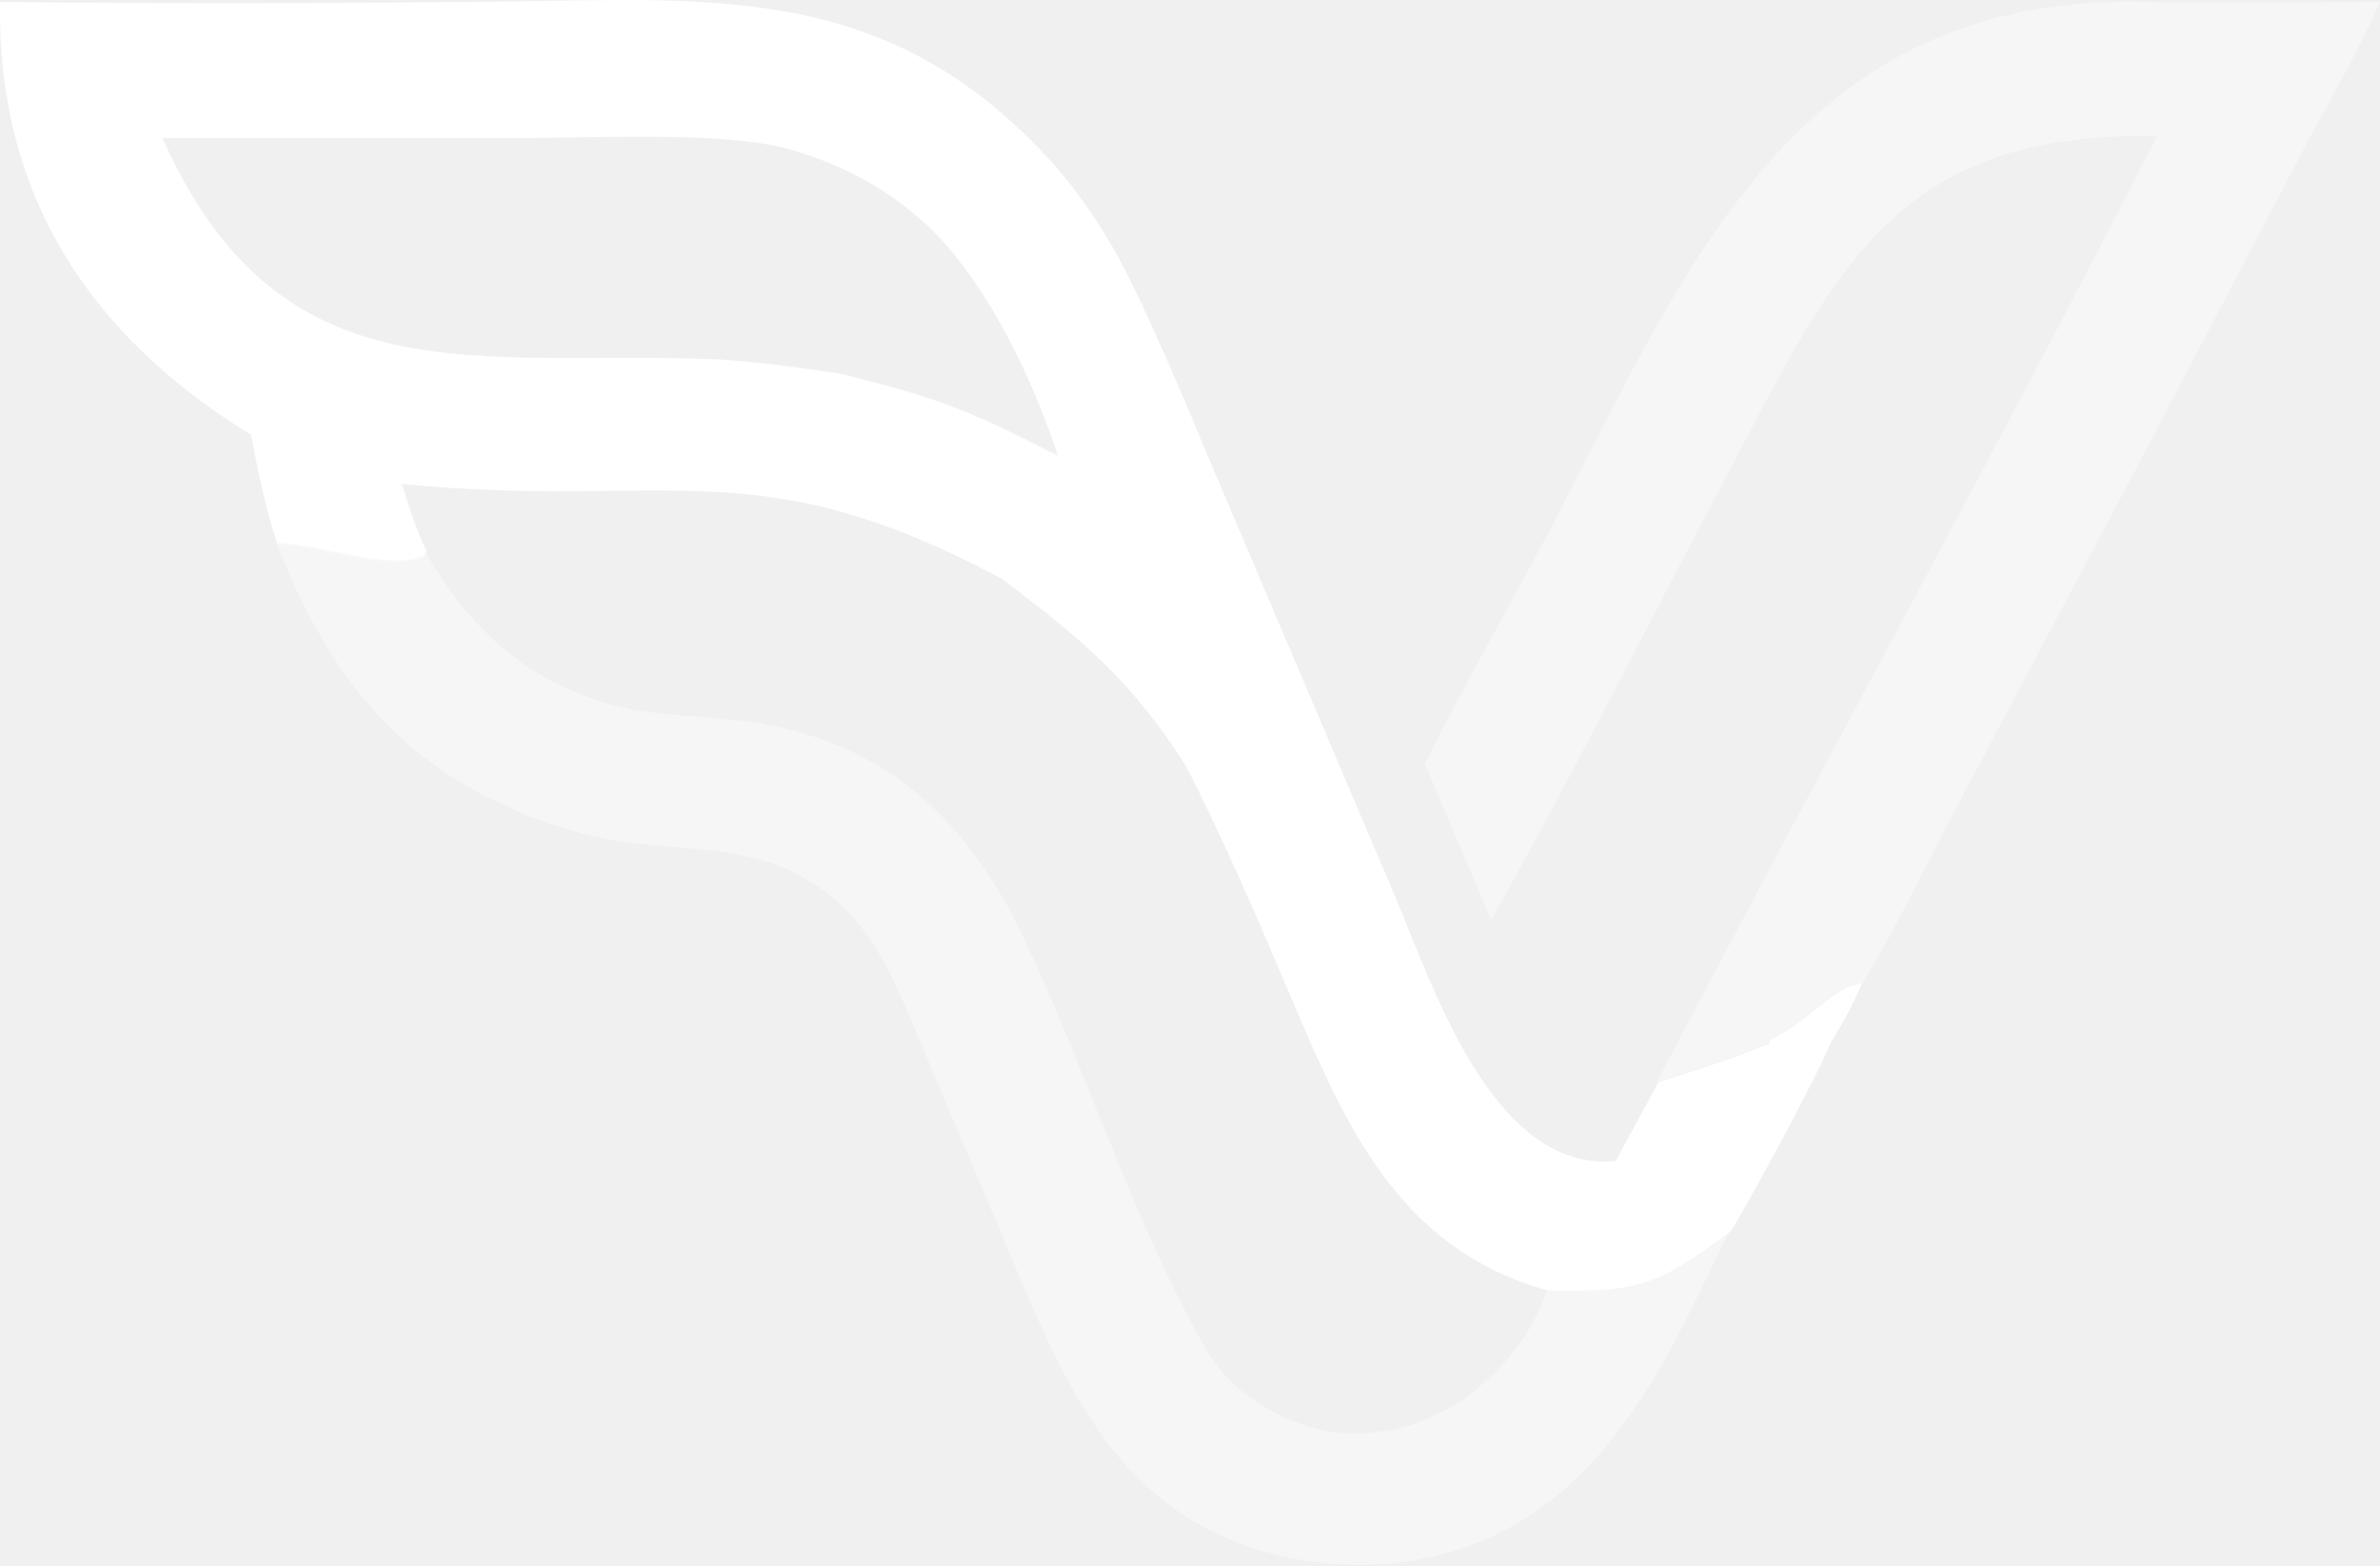
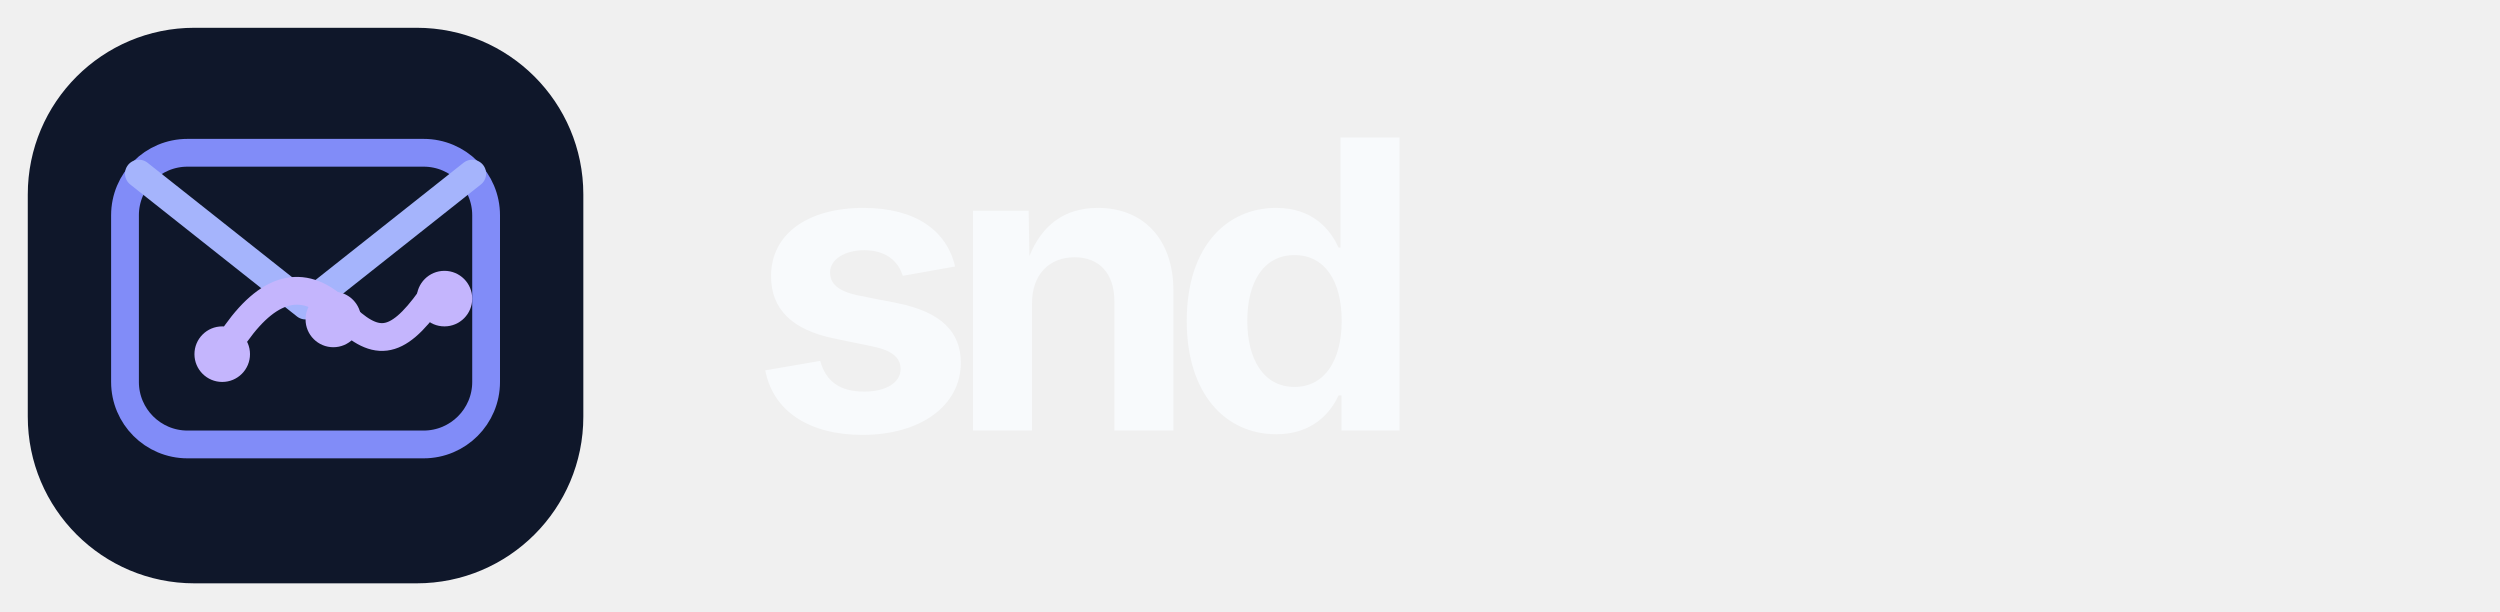
- <svg xmlns="http://www.w3.org/2000/svg" width="993" height="653" viewBox="0 0 993 653" fill="none">
-   <path d="M738.429,435.19C722.689,442.031,708.318,446.135,691.894,451.609L674.101,484.444C622.092,489.234,597.456,409.879,581.032,371.569L507.125,197.81C496.175,171.815,477.698,126.665,464.011,102.722C455.115,87.671,444.85,73.305,432.532,60.992C362.046,-11.522,285.401,0.792,192.332,0.792C128.005,1.476,64.362,1.476,0.035,0.792C-1.334,81.515,37.673,140.347,104.738,181.392C107.475,195.758,110.897,212.86,115.687,226.542C134.848,227.226,161.537,238.171,176.592,232.015L177.961,229.962C173.171,219.701,171.118,212.86,167.696,201.915C277.873,212.86,314.827,186.18,418.161,241.592C451.009,266.22,472.223,284.006,494.806,319.578C509.862,348.995,523.548,380.463,536.551,411.247C559.134,463.922,579.663,516.597,639.2,536.436C641.253,537.12,643.306,537.804,646.044,538.488C684.366,539.172,691.209,536.436,722.004,513.861C722.004,513.861,722.004,513.861,722.004,513.861C729.532,502.231,758.958,447.504,763.749,435.19C769.223,426.297,772.645,420.14,776.751,410.563C765.117,411.247,753.484,427.665,738.429,433.822ZM351.097,156.08C331.935,153.345,318.249,151.292,299.088,149.924C199.86,145.819,117.055,168.394,67.783,57.572L218.337,57.572C249.131,57.572,299.088,54.835,327.145,61.676C350.412,67.833,372.311,79.462,389.419,96.564C412.686,119.824,431.163,158.817,441.428,190.285C403.79,171.131,392.156,166.342,351.097,156.08Z" fill="white" />
-   <path d="M115.003,226.542C134.164,227.226,160.853,238.171,175.908,232.015L177.277,229.962C195.754,262.115,219.021,284.006,255.975,294.267C274.452,299.056,292.928,298.372,312.09,301.108C368.205,308.633,404.475,342.154,427.742,392.777C453.746,447.504,473.592,511.808,503.703,563.8C517.39,587.058,550.237,602.109,574.873,597.32C605.668,594.584,635.779,567.904,645.359,538.488C683.682,539.172,690.525,536.436,721.32,513.861C696.684,565.167,672.048,621.948,615.933,643.838C589.928,654.1,561.871,655.467,535.182,649.311C466.749,633.577,444.85,578.849,420.898,522.069L385.313,437.927C375.048,413.983,366.837,390.04,346.307,373.622C318.933,351.731,290.875,355.836,258.712,351.046C242.973,348.311,227.917,344.206,213.547,337.365C161.537,314.79,134.848,276.481,115.003,225.858L115.003,225.858Z" fill="white" fill-opacity="0.4" />
-   <path d="M299.772,149.924C318.933,151.292,332.62,152.66,351.781,156.08C392.841,166.342,404.475,171.131,442.113,190.285C451.009,204.651,492.753,302.476,495.491,320.262C472.908,284.69,452.378,267.588,418.846,242.277C398.316,204.651,377.102,184.813,340.147,164.29C327.145,160.185,312.09,156.08,299.772,149.924Z" fill="white" fill-opacity="0.4" />
-   <path d="M104.738,181.392C111.581,184.129,169.749,203.967,167.696,202.599C171.118,213.544,173.171,220.385,177.961,230.646L176.592,232.699C161.537,238.856,134.848,227.91,115.687,227.226C111.581,213.544,108.159,196.442,104.738,182.076Z" fill="white" fill-opacity="0.3" />
-   <path d="M594.719,318.211C611.143,285.374,630.304,251.853,647.412,219.701C704.212,110.246,749.378,-2.629,895.14,0.792C925.935,1.476,962.205,0.792,993,0.792C986.156,17.21,971.785,42.521,962.889,58.94L889.666,198.494L817.127,335.313C805.493,357.203,789.069,391.408,776.067,411.931C764.433,412.615,752.799,429.033,737.744,435.19C722.004,442.031,707.634,446.135,691.209,451.609C759.643,320.947,832.866,188.233,899.931,56.887C787.701,54.151,763.749,117.087,717.899,203.283C686.419,262.799,654.94,325.735,622.092,383.883L594.034,317.527Z" fill="white" fill-opacity="0.4" />
+ <svg xmlns="http://www.w3.org/2000/svg" viewBox="0 0 360 88" fill="none">
+   <rect x="4" y="4" width="80" height="80" rx="24" fill="#0F172A" />
+   <rect x="18" y="22" width="52" height="42" rx="9" stroke="#818CF8" stroke-width="4" />
+   <path d="M20 25 44 44 68 25" stroke="#A5B4FC" stroke-width="4" stroke-linecap="round" stroke-linejoin="round" />
+   <path d="M34 48c5-7 10-8 15-3s8 5 13-2" stroke="#C4B5FD" stroke-width="4" stroke-linecap="round" />
+   <circle cx="32" cy="51" r="4" fill="#C4B5FD" />
+   <circle cx="48" cy="46" r="4" fill="#C4B5FD" />
+   <circle cx="64" cy="43" r="4" fill="#C4B5FD" />
+   <text x="108" y="62" fill="#F8FAFC" font-family="Inter, -apple-system, BlinkMacSystemFont, 'Segoe UI', sans-serif" font-size="58" font-weight="700" letter-spacing="-4">snd</text>
</svg>
